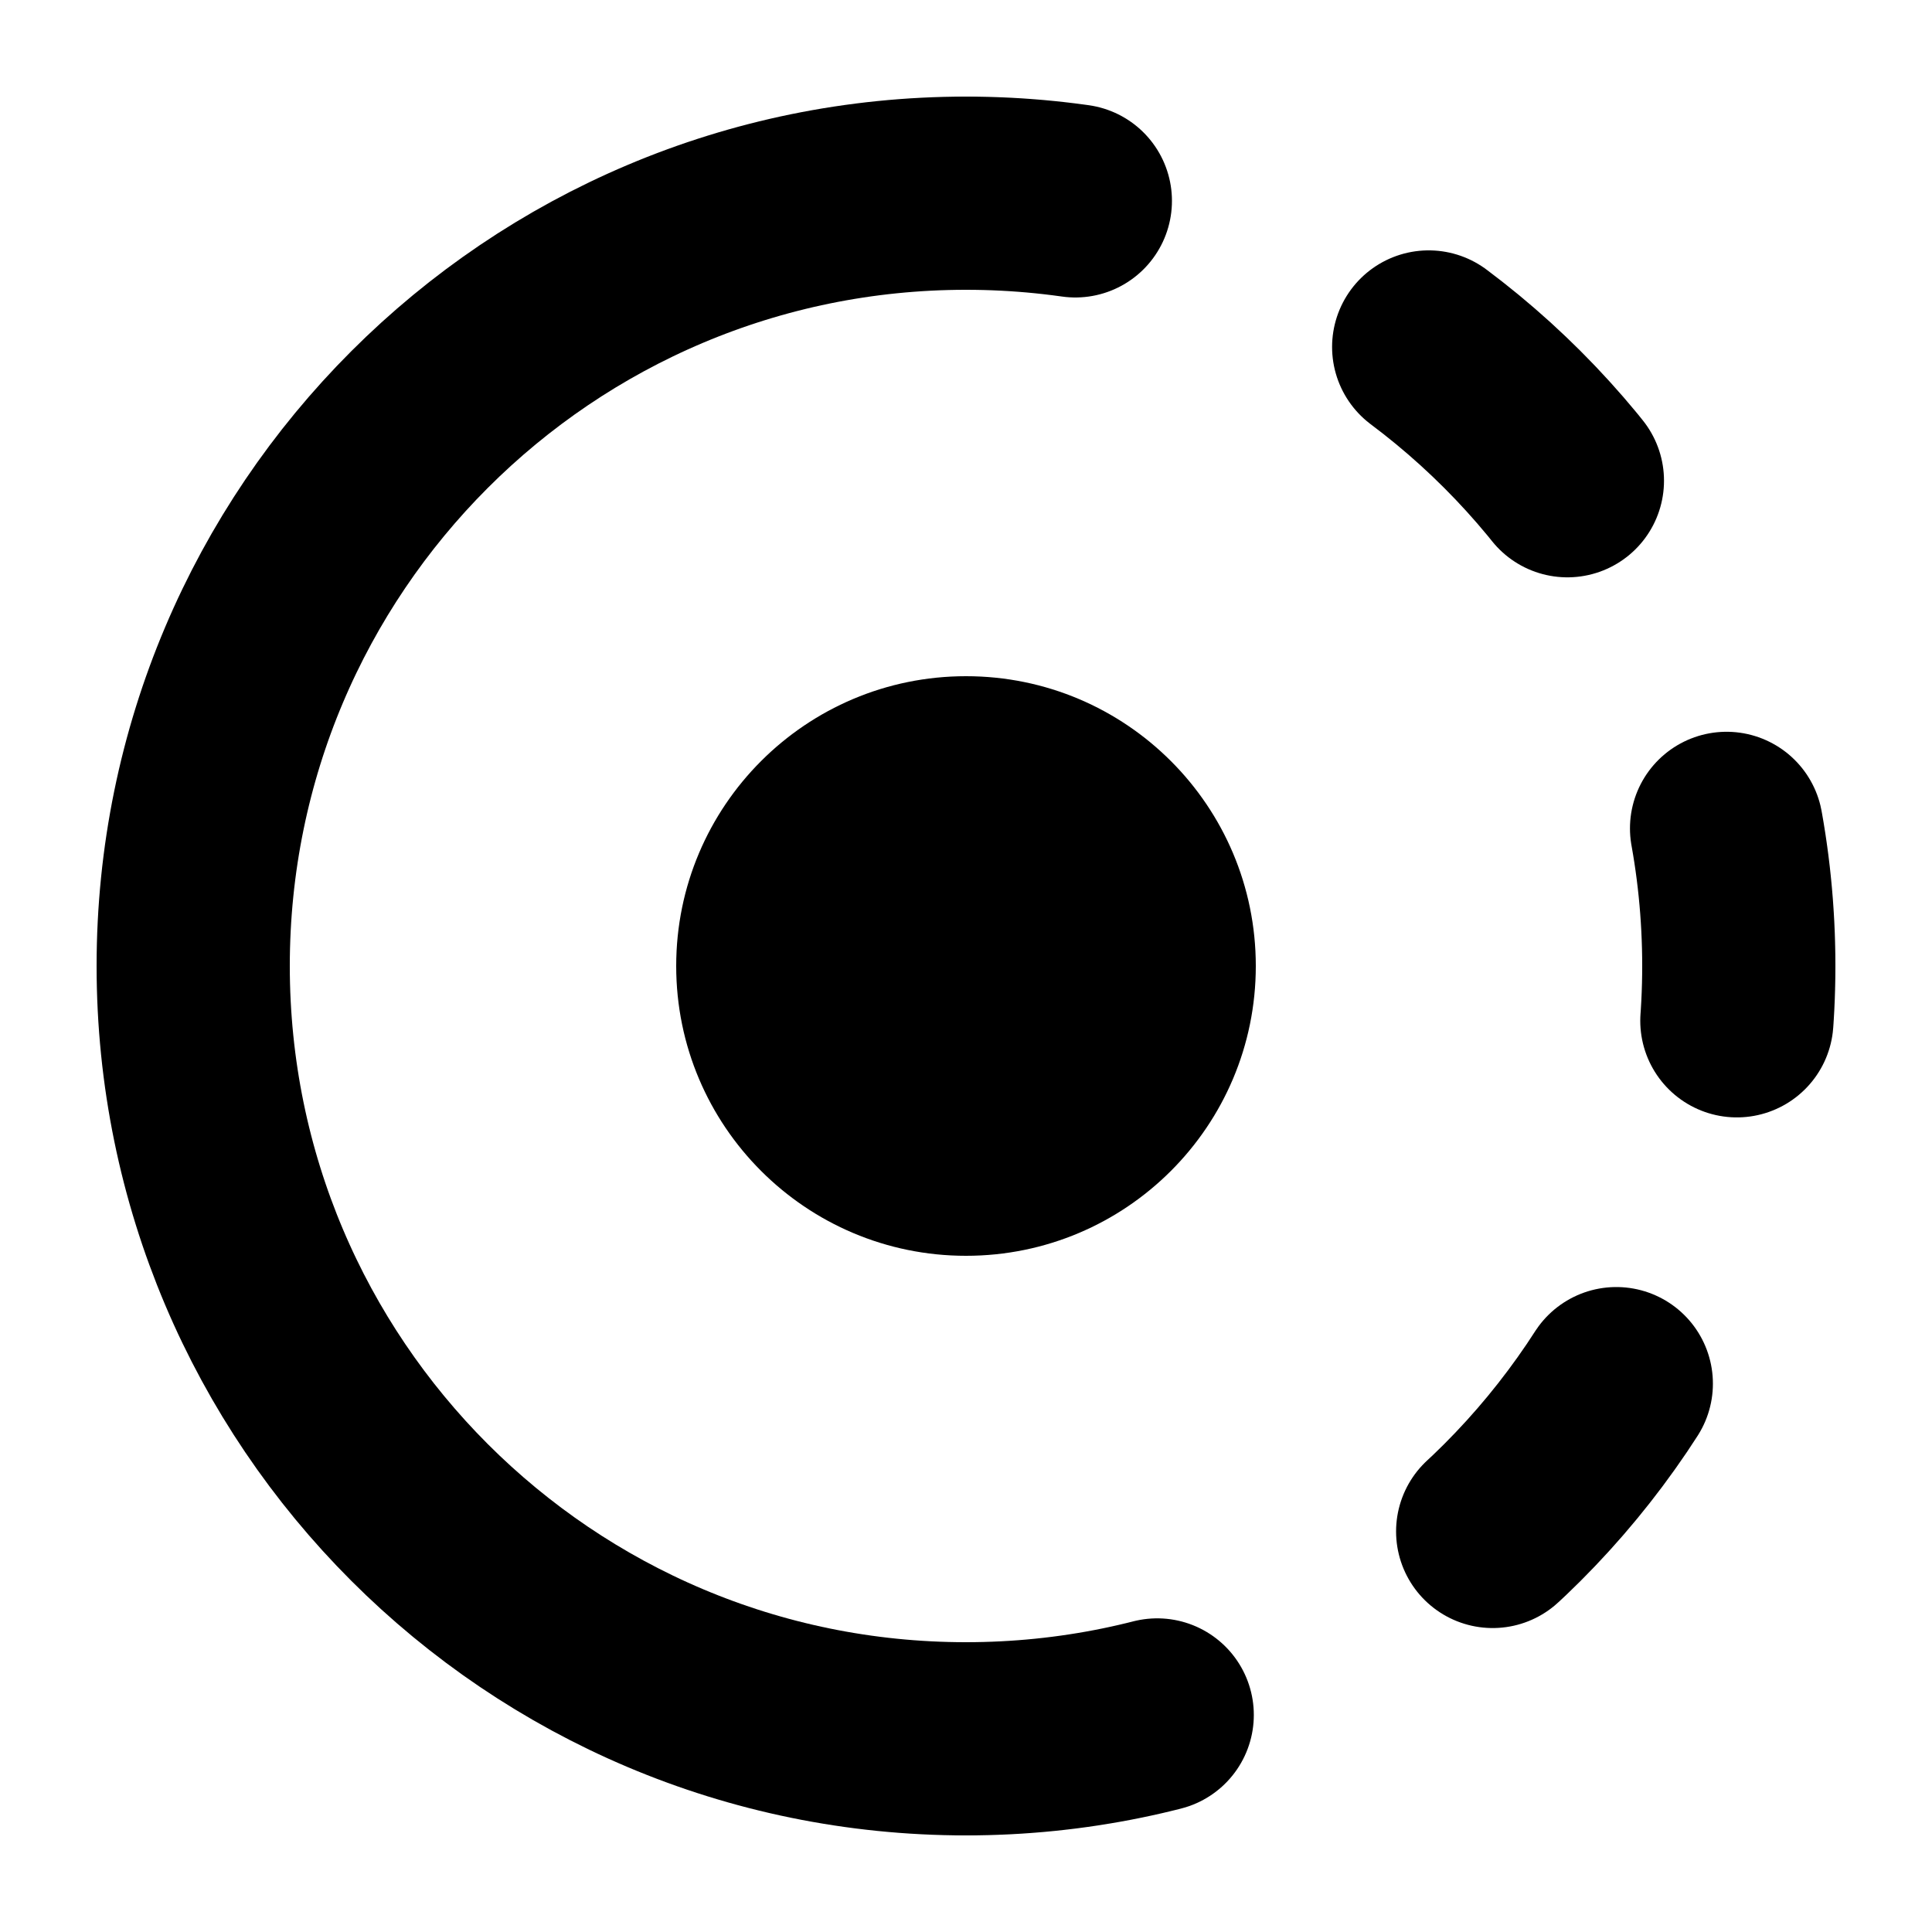
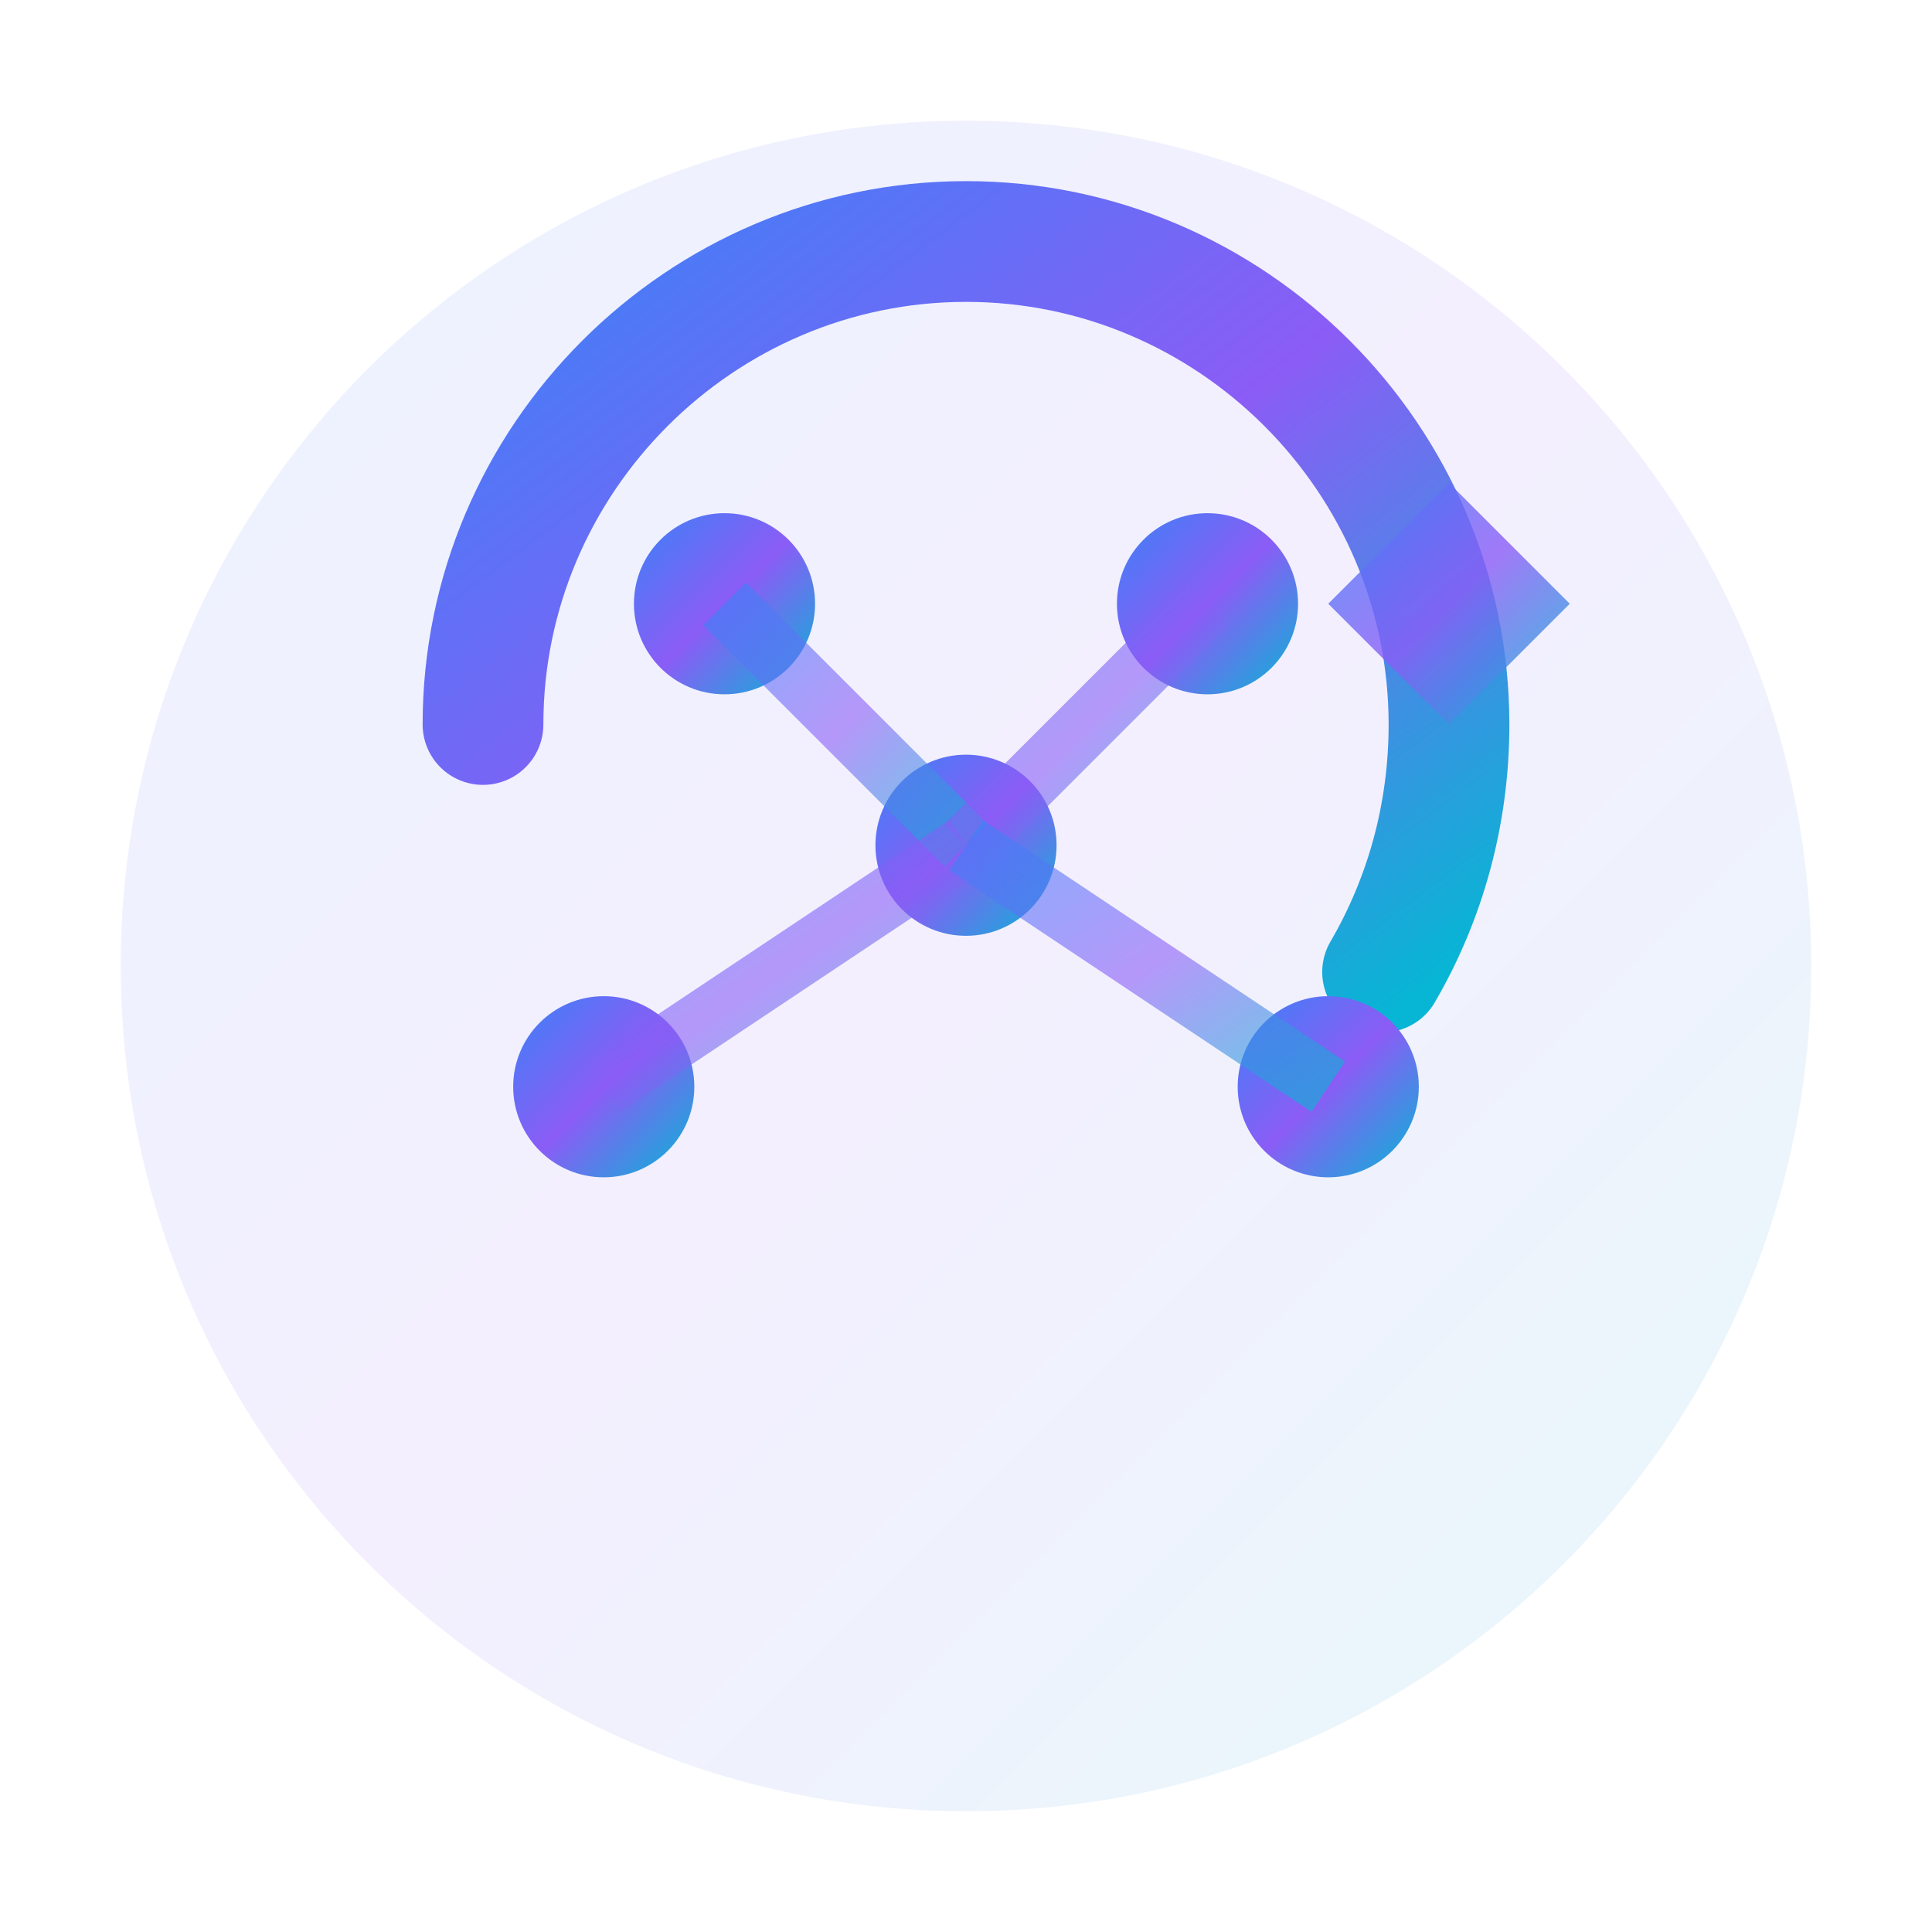
- <svg xmlns="http://www.w3.org/2000/svg" width="100" height="100" viewBox="0 0 100 100" fill="none">
-   <path d="M50 10C27.909 10 10 27.909 10 50C10 72.091 27.909 90 50 90" stroke="currentColor" stroke-width="10" stroke-linecap="round" />
-   <path d="M50 90C72.091 90 90 72.091 90 50C90 27.909 72.091 10 50 10" stroke="currentColor" stroke-width="10" stroke-linecap="round" stroke-dasharray="10 20" />
-   <circle cx="50" cy="50" r="15" fill="currentColor" />
+ <svg xmlns="http://www.w3.org/2000/svg" width="32" height="32" viewBox="0 0 32 32" fill="none">
+   <defs>
+     <linearGradient id="logoGradient" x1="0%" y1="0%" x2="100%" y2="100%">
+       <stop offset="0%" style="stop-color:#3B82F6;stop-opacity:1" />
+       <stop offset="50%" style="stop-color:#8B5CF6;stop-opacity:1" />
+       <stop offset="100%" style="stop-color:#06B6D4;stop-opacity:1" />
+     </linearGradient>
+   </defs>
+   <circle cx="16" cy="16" r="14" fill="url(#logoGradient)" opacity="0.1" />
+   <path d="M8 12c0-4.4 3.6-8 8-8s8 3.6 8 8c0 1.5-0.4 2.9-1.1 4.1" stroke="url(#logoGradient)" stroke-width="2" fill="none" stroke-linecap="round" />
+   <circle cx="12" cy="10" r="1.5" fill="url(#logoGradient)" />
+   <circle cx="20" cy="10" r="1.5" fill="url(#logoGradient)" />
+   <circle cx="16" cy="14" r="1.5" fill="url(#logoGradient)" />
+   <circle cx="10" cy="18" r="1.5" fill="url(#logoGradient)" />
+   <circle cx="22" cy="18" r="1.5" fill="url(#logoGradient)" />
+   <line x1="12" y1="10" x2="16" y2="14" stroke="url(#logoGradient)" stroke-width="1" opacity="0.6" />
+   <line x1="20" y1="10" x2="16" y2="14" stroke="url(#logoGradient)" stroke-width="1" opacity="0.6" />
+   <line x1="16" y1="14" x2="10" y2="18" stroke="url(#logoGradient)" stroke-width="1" opacity="0.6" />
+   <line x1="16" y1="14" x2="22" y2="18" stroke="url(#logoGradient)" stroke-width="1" opacity="0.6" />
+   <path d="M24 8l2 2-2 2-2-2z" fill="url(#logoGradient)" opacity="0.8" />
</svg>
